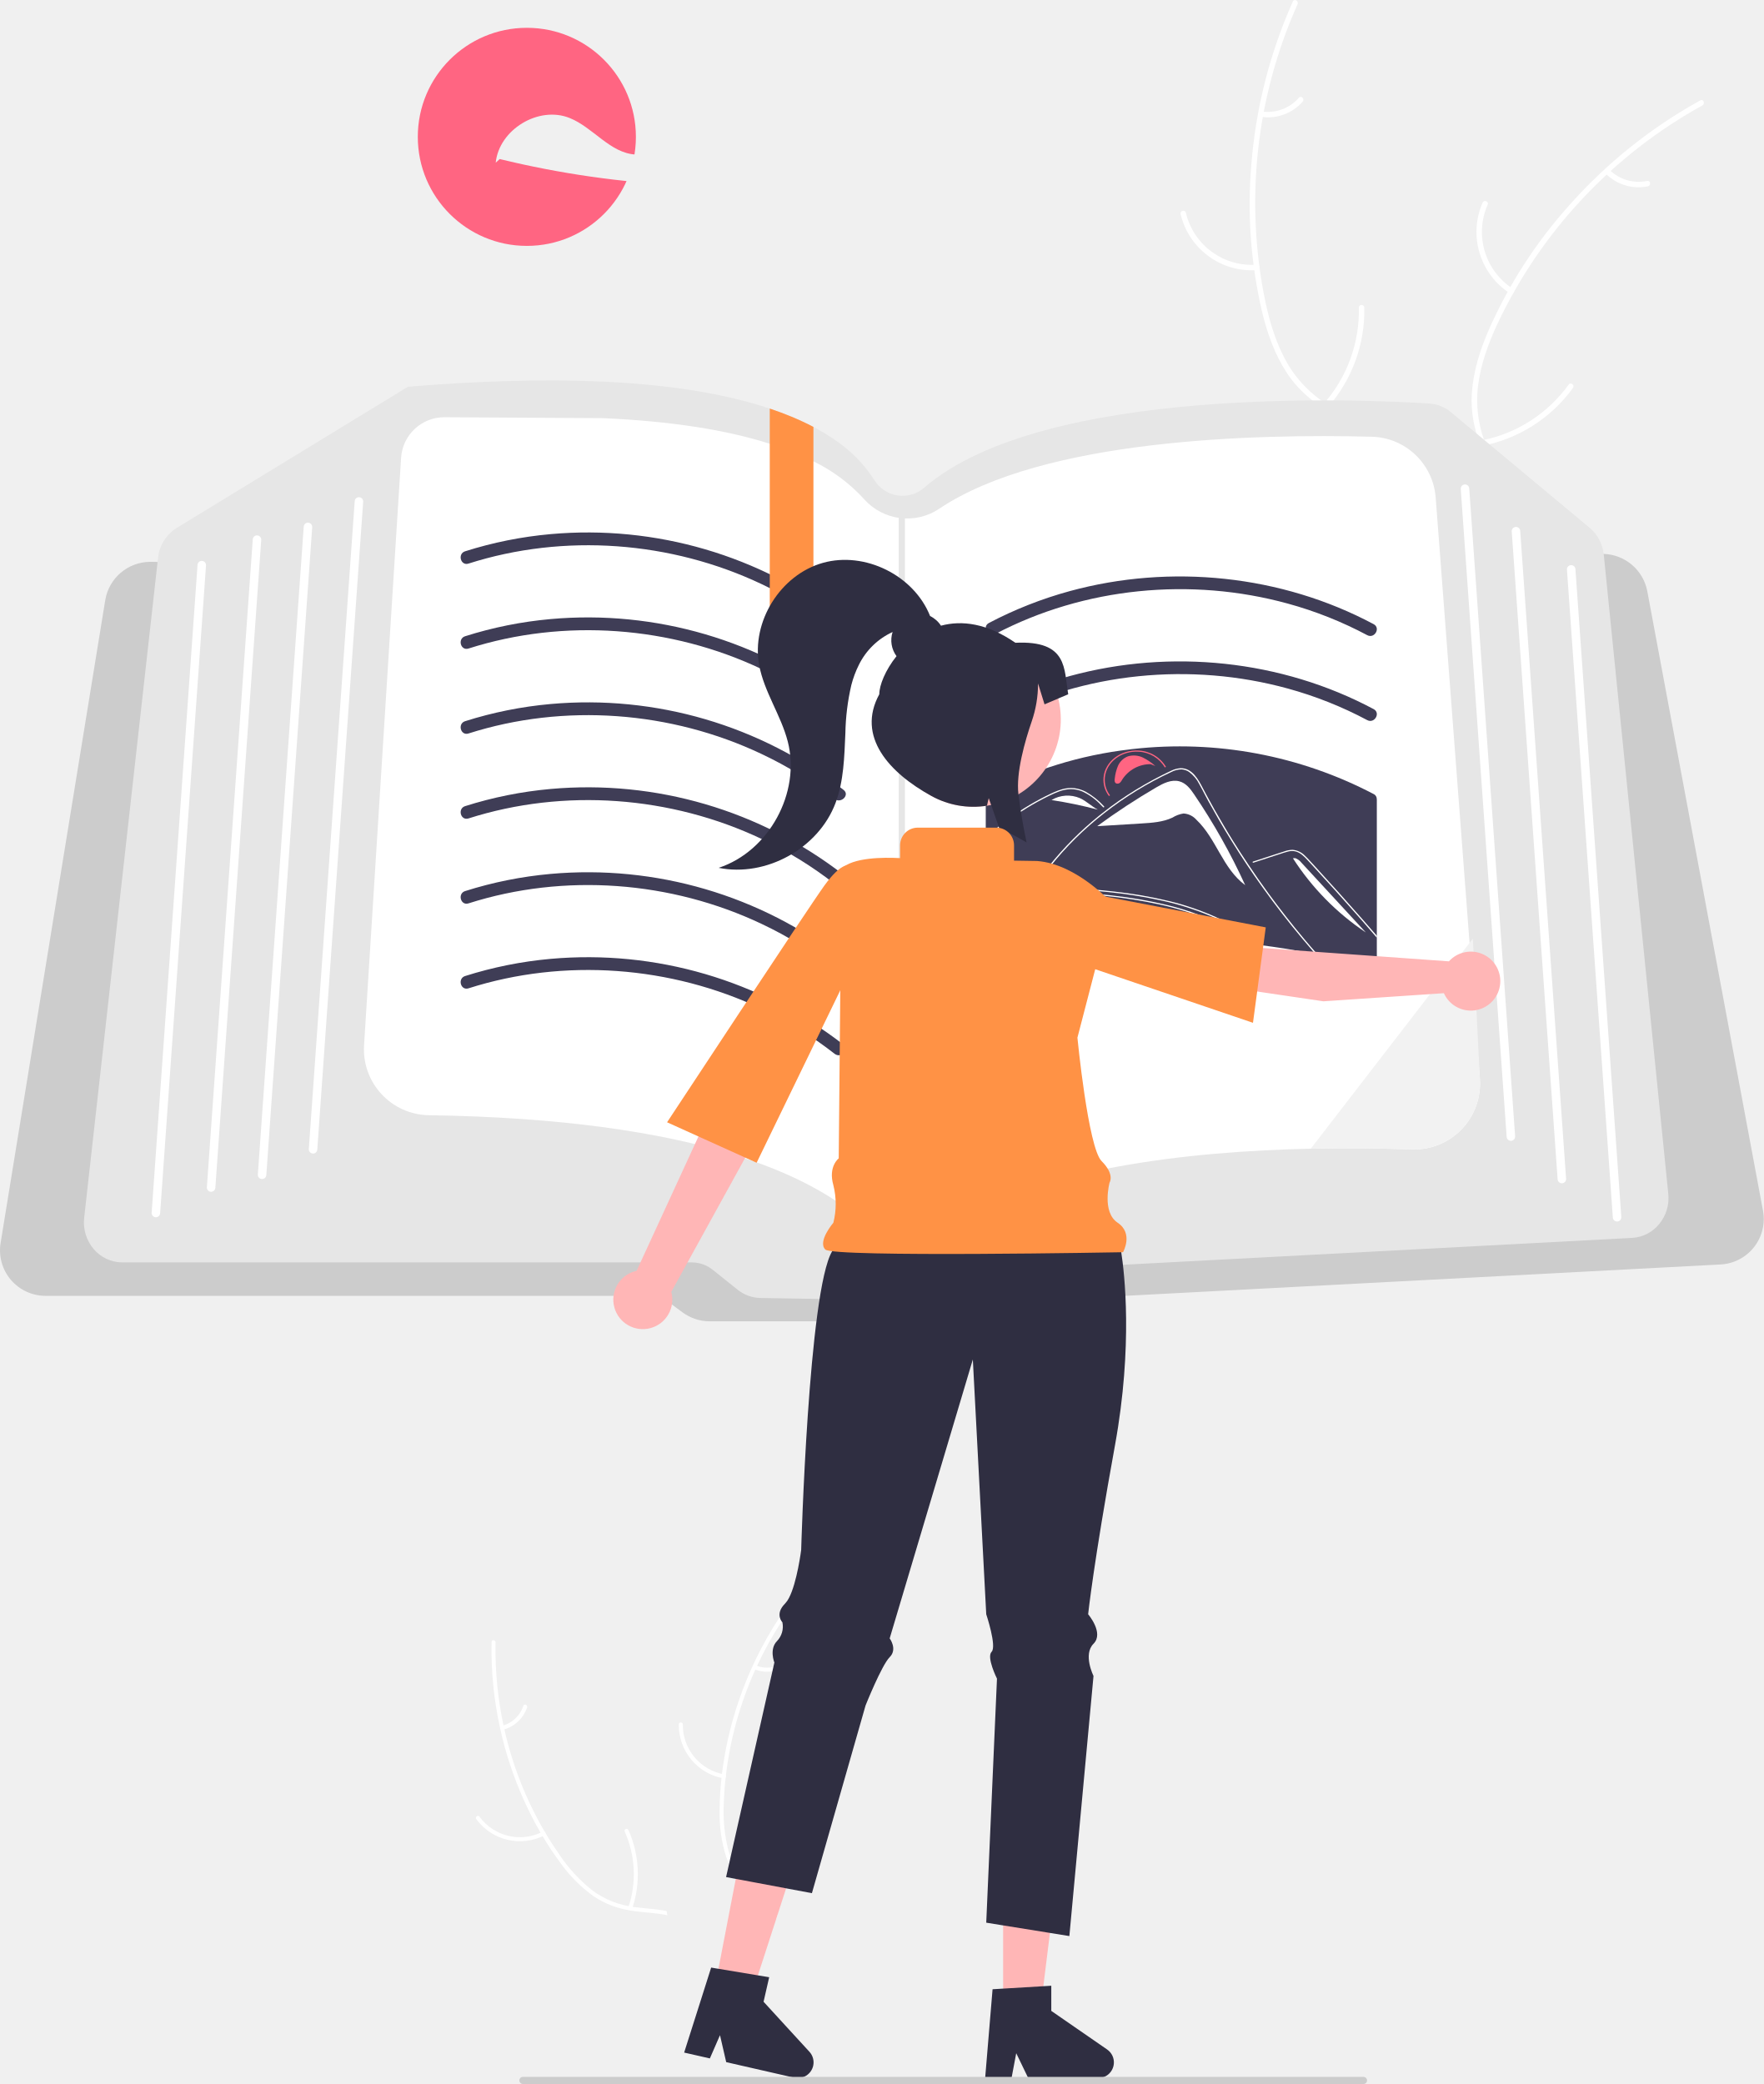
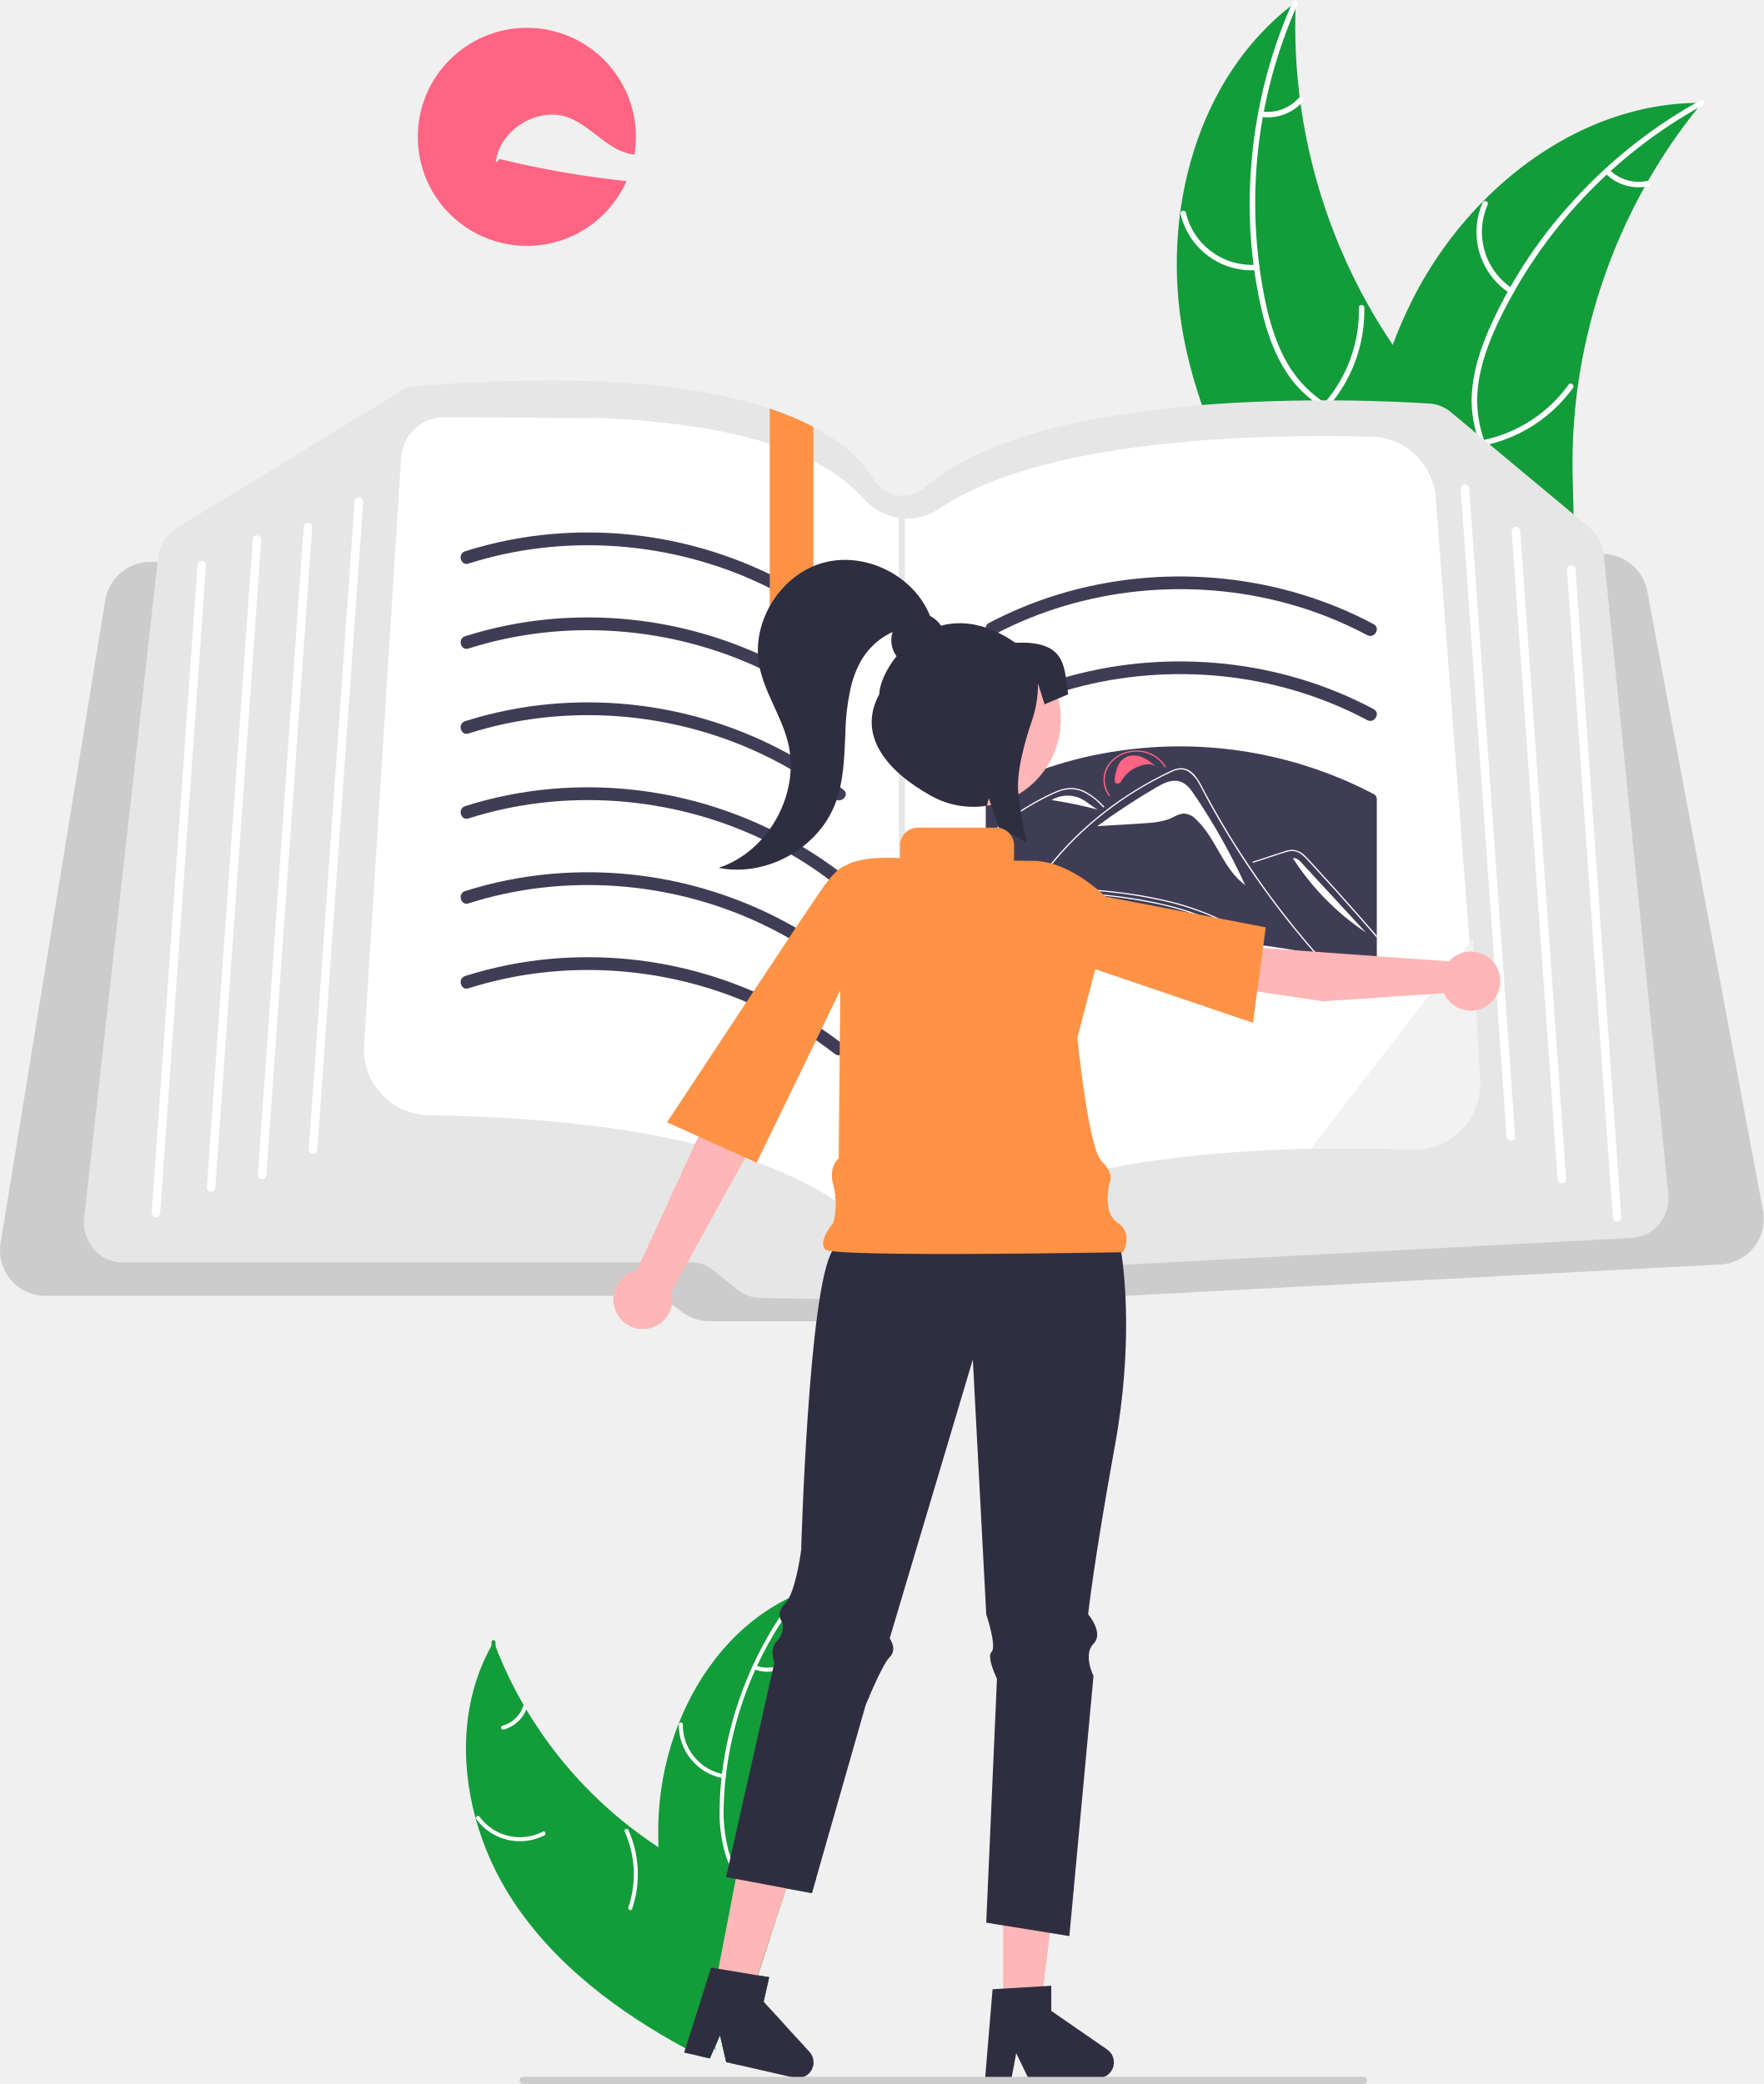
<svg xmlns="http://www.w3.org/2000/svg" width="588.141" height="694.97" viewBox="0 0 588.141 694.97" role="img" artist="Katerina Limpitsouni" source="https://undraw.co/">
-   <path d="M562.42,761.875l-1.87,8.18.45.49c-.1.25-.2.5-.32.75a57.644,57.644,0,0,1-3.4,6.52c-1.68,2.79-3.56,5.48-5.51,8.12-1.07,1.46-2.17,2.91-3.27,4.35a1.207,1.207,0,0,1-.1.14.879.879,0,0,1,.05-.15l-.36-.08-2.07-8.98-.63,1.42v.01l-1.02,2.35c.08.43.16.85.26,1.27-.01-.01-.01-.03-.02-.04-.01-.01-.01-.01-.01-.02-.13-.28-.27-.55-.4-.83l-1.56,3.58-3.16-.72c-1.66-.86-3.32-1.73-4.97-2.63-22.54-12.23-43.41-27.84-57.46-49.09a96.904,96.904,0,0,1-12.51-27.53c-5.33-19.42-4.41-40.32,5.29-57.67a.01.01,0,0,1,.01-.01q.36-.66.75-1.32c.19.5.37,1,.57,1.5v.01a136.268,136.268,0,0,0,9.41,19.65c.28.49.56.98.86,1.46a140.976,140.976,0,0,0,34.32,38.94,1.059,1.059,0,0,0,.12.1,1.437,1.437,0,0,0,.15.11q4.59,3.6,9.49,6.77v.01c2.55,1.66,5.17,3.23,7.83,4.72,5.67,3.16,11.84,6.2,17.14,9.99,5.15,3.67,9.49,8.04,11.8,13.89.18.47.35.94.5,1.41l-4.12,12.71Z" transform="translate(-305.9296 -102.515)" fill="#f0f0f0" />
-   <path d="M545.39,782.635v.01l-1.02,2.35c-1.54-8.56.29-17.61-.98-26.28-.14-.97-.32-1.94-.55-2.9-1.3-5.48-4.27-10.61-9.55-13.06a21.848,21.848,0,0,0-4.82-1.55c-3.28-.7-6.7-.85-10.01-1.24-.83-.1-1.65-.21-2.45-.36a30.089,30.089,0,0,1-11.98-4.63,47.72,47.72,0,0,1-11.4-11.46,102.333,102.333,0,0,1-5.75-8.66c-.24-.38-.46-.77-.69-1.16a121.345,121.345,0,0,1-10.13-22.6,118.532,118.532,0,0,1-3.36-12.24,121.368,121.368,0,0,1-2.87-27.54.01.01,0,0,1,.01-.01c-.01-.42,0-.84.01-1.26.02-.86,1.35-.67,1.33.19-.01.42-.02.83-.02,1.25v.01a120.888,120.888,0,0,0,2.67,26.4c.1.44.2.88.29,1.32a119.712,119.712,0,0,0,13.47,34.19c.07.12.14.24.22.36,1.45,2.47,3.01,4.87,4.65,7.22a51.898,51.898,0,0,0,10.98,11.92,28.666,28.666,0,0,0,12.16,5.27c.44.08.88.16,1.33.23.35.06.71.11,1.07.15,3.37.42,6.83.58,10.18,1.22a26.991,26.991,0,0,1,4.47,1.25,18.152,18.152,0,0,1,10.32,10.68,31.583,31.583,0,0,1,1.82,7.25c.11.81.19,1.62.26,2.44v.01c.1,1.32.15,2.65.17,3.98.02,1.66-.01,3.32-.05,4.97A85.303,85.303,0,0,0,545.39,782.635Z" transform="translate(-305.9296 -102.515)" fill="#fff" />
+   <path d="M562.42,761.875l-1.87,8.18.45.49c-.1.25-.2.5-.32.75a57.644,57.644,0,0,1-3.4,6.52c-1.68,2.79-3.56,5.48-5.51,8.12-1.07,1.46-2.17,2.91-3.27,4.35a1.207,1.207,0,0,1-.1.14.879.879,0,0,1,.05-.15l-.36-.08-2.07-8.98-.63,1.42v.01l-1.02,2.35c.08.43.16.85.26,1.27-.01-.01-.01-.03-.02-.04-.01-.01-.01-.01-.01-.02-.13-.28-.27-.55-.4-.83l-1.56,3.58-3.16-.72c-1.66-.86-3.32-1.73-4.97-2.63-22.54-12.23-43.41-27.84-57.46-49.09a96.904,96.904,0,0,1-12.51-27.53c-5.33-19.42-4.41-40.32,5.29-57.67a.01.01,0,0,1,.01-.01q.36-.66.75-1.32c.19.5.37,1,.57,1.5v.01a136.268,136.268,0,0,0,9.41,19.65c.28.49.56.98.86,1.46a140.976,140.976,0,0,0,34.32,38.94,1.059,1.059,0,0,0,.12.1,1.437,1.437,0,0,0,.15.11q4.59,3.6,9.49,6.77v.01c2.55,1.66,5.17,3.23,7.83,4.72,5.67,3.16,11.84,6.2,17.14,9.99,5.15,3.67,9.49,8.04,11.8,13.89.18.47.35.94.5,1.41l-4.12,12.71Z" transform="translate(-305.9296 -102.515)" fill="#139C3A" />
+   <path d="M545.39,782.635v.01l-1.02,2.35c-1.54-8.56.29-17.61-.98-26.28-.14-.97-.32-1.94-.55-2.9-1.3-5.48-4.27-10.61-9.55-13.06a21.848,21.848,0,0,0-4.82-1.55c-3.28-.7-6.7-.85-10.01-1.24-.83-.1-1.65-.21-2.45-.36a30.089,30.089,0,0,1-11.98-4.63,47.72,47.72,0,0,1-11.4-11.46,102.333,102.333,0,0,1-5.75-8.66c-.24-.38-.46-.77-.69-1.16a121.345,121.345,0,0,1-10.13-22.6,118.532,118.532,0,0,1-3.36-12.24,121.368,121.368,0,0,1-2.87-27.54.01.01,0,0,1,.01-.01c-.01-.42,0-.84.01-1.26.02-.86,1.35-.67,1.33.19-.01.42-.02.83-.02,1.25v.01a120.888,120.888,0,0,0,2.67,26.4c.1.44.2.88.29,1.32a119.712,119.712,0,0,0,13.47,34.19c.07.12.14.24.22.36,1.45,2.47,3.01,4.87,4.65,7.22a51.898,51.898,0,0,0,10.98,11.92,28.666,28.666,0,0,0,12.16,5.27c.44.08.88.16,1.33.23.35.06.71.11,1.07.15,3.37.42,6.83.58,10.18,1.22a26.991,26.991,0,0,1,4.47,1.25,18.152,18.152,0,0,1,10.32,10.68,31.583,31.583,0,0,1,1.82,7.25c.11.81.19,1.62.26,2.44v.01c.1,1.32.15,2.65.17,3.98.02,1.66-.01,3.32-.05,4.97A85.303,85.303,0,0,0,545.39,782.635Z" transform="translate(-305.9296 -102.515)" fill="#139C3A" />
  <path d="M487.449,714.575A18.018,18.018,0,0,1,464.755,709.159c-.509-.699.554-1.523,1.064-.822a16.684,16.684,0,0,0,21.121,4.995c.769-.395,1.275.85.51,1.244Z" transform="translate(-305.9296 -102.515)" fill="#fff" />
  <path d="M515.47,738.575a34.728,34.728,0,0,0-1.23-25.279c-.355-.79.889-1.299,1.244-.51a36.123,36.123,0,0,1,1.226,26.308c-.279.821-1.517.297-1.24-.519Z" transform="translate(-305.9296 -102.515)" fill="#fff" />
  <path d="M473.442,678.019a10.199,10.199,0,0,0,7.022-6.659c.268-.824,1.506-.3,1.24.519a11.429,11.429,0,0,1-7.752,7.384.695.695,0,0,1-.877-.367.675.675,0,0,1,.367-.877Z" transform="translate(-305.9296 -102.515)" fill="#fff" />
-   <path d="M548.34,790.505c.02-.03.04-.05.06-.08-.04.12-.08.24-.11.37Z" transform="translate(-305.9296 -102.515)" fill="#f0f0f0" />
-   <path d="M578.07,728.945l-1.4,4.9-8.6-1.61-2.85,8.79-.49,1.51-1.95,6.01-4.12,12.71,3.76.62-1.87,8.18.45.49.14.15.93,1.02,5.66,6.18-15.48,13.25-2.48-.57-1.27-.29a1.207,1.207,0,0,1-.1.14.879.879,0,0,1,.05-.15l-.36-.08-2.07-8.98-.63,1.42v.01l-1.02,2.35c.08.43.16.85.26,1.27-.01-.01-.01-.03-.02-.04-.01-.01-.01-.01-.01-.02-.13-.28-.27-.55-.4-.83-1.98-4.13-3.87-8.32-5.62-12.56a184.486,184.486,0,0,1-10.11-31.61c-.1-.47-.21-.94-.29-1.42v-.01a131.234,131.234,0,0,1-2.67-21.24v-.01a114.851,114.851,0,0,1,.12-11.73,96.392,96.392,0,0,1,6.57-29.43c.02-.05.04-.09.06-.14,7.13-17.94,19.68-33.5,36.74-41.79.71-.36,1.44-.7,2.17-1.02h.02l.01-.01c.46-.2.91-.39,1.37-.59-.15.52-.31,1.04-.45,1.57a133.75,133.75,0,0,0-4.32,21.35v.01c-.08.55-.15,1.12-.21,1.68v.01a141.584,141.584,0,0,0,4.02,51.96c.01.05.03.09.04.14A135.988,135.988,0,0,0,578.07,728.945Z" transform="translate(-305.9296 -102.515)" fill="#f0f0f0" />
+   <path d="M548.34,790.505c.02-.03.04-.05.06-.08-.04.12-.08.24-.11.37Z" transform="translate(-305.9296 -102.515)" fill="#139C3A" />
+   <path d="M578.07,728.945l-1.4,4.9-8.6-1.61-2.85,8.79-.49,1.51-1.95,6.01-4.12,12.71,3.76.62-1.87,8.18.45.49.14.15.93,1.02,5.66,6.18-15.48,13.25-2.48-.57-1.27-.29a1.207,1.207,0,0,1-.1.14.879.879,0,0,1,.05-.15l-.36-.08-2.07-8.98-.63,1.42v.01l-1.02,2.35c.08.43.16.85.26,1.27-.01-.01-.01-.03-.02-.04-.01-.01-.01-.01-.01-.02-.13-.28-.27-.55-.4-.83-1.98-4.13-3.87-8.32-5.62-12.56a184.486,184.486,0,0,1-10.11-31.61c-.1-.47-.21-.94-.29-1.42v-.01a131.234,131.234,0,0,1-2.67-21.24v-.01a114.851,114.851,0,0,1,.12-11.73,96.392,96.392,0,0,1,6.57-29.43c.02-.05.04-.09.06-.14,7.13-17.94,19.68-33.5,36.74-41.79.71-.36,1.44-.7,2.17-1.02h.02l.01-.01c.46-.2.91-.39,1.37-.59-.15.52-.31,1.04-.45,1.57a133.75,133.75,0,0,0-4.32,21.35v.01c-.08.55-.15,1.12-.21,1.68v.01a141.584,141.584,0,0,0,4.02,51.96c.01.05.03.09.04.14A135.988,135.988,0,0,0,578.07,728.945Z" transform="translate(-305.9296 -102.515)" fill="#139C3A" />
  <path d="M562.07,771.715c-.79,1.06-1.6,2.09-2.42,3.12-.79.99-1.58,1.98-2.37,2.98a57.418,57.418,0,0,0-5.51,8.12,28.472,28.472,0,0,0-2,4.64l-1.27-.29a1.207,1.207,0,0,1-.1.14.879.879,0,0,1,.05-.15c2.33-7.28,7.63-12.92,12.23-18.98.16-.2.31-.4.46-.6Z" transform="translate(-305.9296 -102.515)" fill="#fff" />
  <path d="M572.9,634.375c-.26.33-.53.67-.78,1.01q-2.925,3.795-5.53,7.83a117.992,117.992,0,0,0-8.22,14.85c-.19.4-.38.81-.56,1.22a119.263,119.263,0,0,0-9.84,35.44c-.02.12-.03.23-.04.35q-.495,4.29-.64,8.61a51.782,51.782,0,0,0,1.59,16.12c.2.69.42,1.37.66,2.03a27.345,27.345,0,0,0,2.25,4.65,27.923,27.923,0,0,0,2.14,3.09c.47.6.96,1.19,1.48,1.76.3.33.61.66.92.99.26.25.51.51.77.76,2.7,2.62,5.68,5.05,8.12,7.94l-.49,1.51c-2.35-2.98-5.38-5.45-8.11-8.05a37.897,37.897,0,0,1-4.66-5.28c-.18-.26-.37-.52-.54-.79a26.749,26.749,0,0,1-2.39-4.29c-.34-.75-.65-1.52-.93-2.32a47.893,47.893,0,0,1-2.2-16,103.415,103.415,0,0,1,.62-10.39c.04-.45.09-.89.15-1.34a121.638,121.638,0,0,1,5.52-24.14,122.66,122.66,0,0,1,13.76-28.18q2.475-3.765,5.25-7.35c.24-.33.49-.65.75-.98C572.48,632.745,573.43,633.695,572.9,634.375Z" transform="translate(-305.9296 -102.515)" fill="#fff" />
  <path d="M547.146,695.541A18.018,18.018,0,0,1,532.287,677.554a.673.673,0,0,1,1.344-.016,16.684,16.684,0,0,0,13.857,16.704c.852.147.506,1.447-.341,1.3Z" transform="translate(-305.9296 -102.515)" fill="#fff" />
  <path d="M555.07,731.574a34.728,34.728,0,0,0,14.238-20.924c.192-.844,1.492-.502,1.3.341a36.123,36.123,0,0,1-14.86,21.743c-.716.487-1.39-.676-.678-1.161Z" transform="translate(-305.9296 -102.515)" fill="#fff" />
  <path d="M557.972,657.92a10.199,10.199,0,0,0,9.616-1.089c.71-.496,1.383.668.678,1.161a11.429,11.429,0,0,1-10.636,1.228.695.695,0,0,1-.479-.821.675.675,0,0,1,.821-.479Z" transform="translate(-305.9296 -102.515)" fill="#fff" />
-   <path d="M700.53,214.443c-7.571-40.52,4.349-86.619,37.479-111.145a189.922,189.922,0,0,0,39.593,124.238c10.634,13.63,23.881,27.683,23.47,44.966-.256,10.754-6.072,20.772-13.736,28.32-7.665,7.548-17.106,12.989-26.435,18.346l-1.452,2.259C732.103,290.582,708.101,254.963,700.53,214.443Z" transform="translate(-305.9296 -102.515)" fill="#f0f0f0" />
+   <path d="M700.53,214.443c-7.571-40.52,4.349-86.619,37.479-111.145a189.922,189.922,0,0,0,39.593,124.238c10.634,13.63,23.881,27.683,23.47,44.966-.256,10.754-6.072,20.772-13.736,28.32-7.665,7.548-17.106,12.989-26.435,18.346l-1.452,2.259C732.103,290.582,708.101,254.963,700.53,214.443Z" transform="translate(-305.9296 -102.515)" fill="#139C3A" />
  <path d="M738.612,103.917a162.333,162.333,0,0,0-10.717,99.3c1.533,7.147,3.71,14.264,7.402,20.614a40.094,40.094,0,0,0,15.147,14.692c5.782,3.341,12.082,6.088,16.951,10.776,5.132,4.941,7.417,11.685,7.227,18.732-.233,8.621-3.55,16.645-7.067,24.378-3.904,8.586-8.096,17.443-7.842,27.097.031,1.17-1.786,1.149-1.817-.019-.441-16.796,11.702-30.284,14.408-46.4,1.263-7.52.266-15.466-5.021-21.295-4.623-5.097-11.118-7.936-17.001-11.268-6.177-3.499-11.436-7.821-15.345-13.813-3.999-6.13-6.459-13.177-8.168-20.253a157.491,157.491,0,0,1-3.57-49.094A165.211,165.211,0,0,1,737.053,102.983c.476-1.065,2.032-.124,1.559.933Z" transform="translate(-305.9296 -102.515)" fill="#fff" />
  <path d="M725.024,192.593a24.355,24.355,0,0,1-25.409-18.681c-.266-1.138,1.491-1.604,1.757-.465a22.552,22.552,0,0,0,23.671,17.329c1.166-.088,1.14,1.73-.019,1.817Z" transform="translate(-305.9296 -102.515)" fill="#fff" />
  <path d="M747.29,237.215a46.942,46.942,0,0,0,11.766-32.123c-.027-1.17,1.79-1.149,1.817.019a48.827,48.827,0,0,1-12.312,33.402c-.778.875-2.045-.428-1.271-1.298Z" transform="translate(-305.9296 -102.515)" fill="#fff" />
  <path d="M726.812,139.707a13.786,13.786,0,0,0,12.247-4.598c.767-.885,2.033.419,1.271,1.298a15.448,15.448,0,0,1-13.537,5.117.939.939,0,0,1-.899-.918.913.913,0,0,1,.918-.899Z" transform="translate(-305.9296 -102.515)" fill="#fff" />
-   <path d="M873.491,136.813c-.463.566-.926,1.132-1.386,1.713a181.556,181.556,0,0,0-16.617,24.316c-.387.654-.77,1.323-1.137,1.988A191.4,191.4,0,0,0,832.019,231.665a185.874,185.874,0,0,0-1.704,28.19c.205,13.018,1.462,27.117-2.528,39.09a31.886,31.886,0,0,1-1.436,3.676L762.317,323.023c-.169-.027-.334-.039-.503-.065l-2.519.931c-.042-.486-.074-.99-.116-1.476-.025-.282-.036-.568-.062-.849-.012-.189-.024-.379-.046-.549-.004-.063-.008-.126-.008-.175-.022-.17-.024-.33-.042-.486-.19-2.82-.367-5.644-.513-8.478-.005-.015-.005-.015.005-.034-1.099-21.584-.406-43.45,3.584-64.515.12-.634.235-1.282.385-1.925a177.365,177.365,0,0,1,7.844-27.861,156.799,156.799,0,0,1,6.323-14.551,130.389,130.389,0,0,1,23.669-33.193c19.103-19.443,44.212-32.561,71.117-32.974C872.124,136.815,872.798,136.809,873.491,136.813Z" transform="translate(-305.9296 -102.515)" fill="#f0f0f0" />
+   <path d="M873.491,136.813c-.463.566-.926,1.132-1.386,1.713a181.556,181.556,0,0,0-16.617,24.316c-.387.654-.77,1.323-1.137,1.988A191.4,191.4,0,0,0,832.019,231.665a185.874,185.874,0,0,0-1.704,28.19c.205,13.018,1.462,27.117-2.528,39.09a31.886,31.886,0,0,1-1.436,3.676L762.317,323.023c-.169-.027-.334-.039-.503-.065l-2.519.931c-.042-.486-.074-.99-.116-1.476-.025-.282-.036-.568-.062-.849-.012-.189-.024-.379-.046-.549-.004-.063-.008-.126-.008-.175-.022-.17-.024-.33-.042-.486-.19-2.82-.367-5.644-.513-8.478-.005-.015-.005-.015.005-.034-1.099-21.584-.406-43.45,3.584-64.515.12-.634.235-1.282.385-1.925a177.365,177.365,0,0,1,7.844-27.861,156.799,156.799,0,0,1,6.323-14.551,130.389,130.389,0,0,1,23.669-33.193c19.103-19.443,44.212-32.561,71.117-32.974C872.124,136.815,872.798,136.809,873.491,136.813Z" transform="translate(-305.9296 -102.515)" fill="#139C3A" />
  <path d="M873.606,137.672a162.333,162.333,0,0,0-68.342,72.833c-3.079,6.63-5.626,13.623-6.501,20.916a40.094,40.094,0,0,0,3.248,20.85c2.605,6.148,5.981,12.136,7.046,18.81,1.123,7.035-1.113,13.796-5.507,19.307-5.377,6.743-12.856,11.152-20.319,15.21-8.287,4.505-16.966,9.053-22.576,16.914-.68.952-2.118-.158-1.439-1.109,9.76-13.676,27.577-17.135,39.44-28.374,5.536-5.244,9.524-12.188,8.813-20.026-.622-6.853-4.099-13.031-6.79-19.233-2.826-6.513-4.423-13.13-3.936-20.268.498-7.302,2.776-14.409,5.673-21.089a157.491,157.491,0,0,1,26.707-41.348,165.211,165.211,0,0,1,43.801-35.078c1.021-.563,1.697,1.124.683,1.684Z" transform="translate(-305.9296 -102.515)" fill="#fff" />
  <path d="M809.368,200.294a24.355,24.355,0,0,1-9.041-30.214c.473-1.069,2.156-.383,1.682.687a22.552,22.552,0,0,0,8.467,28.088c.984.632-.131,2.067-1.109,1.439Z" transform="translate(-305.9296 -102.515)" fill="#fff" />
  <path d="M800.28,249.328a46.942,46.942,0,0,0,28.735-18.565c.683-.95,2.121.16,1.439,1.109a48.827,48.827,0,0,1-29.941,19.257c-1.149.23-1.376-1.573-.233-1.802Z" transform="translate(-305.9296 -102.515)" fill="#fff" />
  <path d="M842.636,159.144a13.786,13.786,0,0,0,12.547,3.702c1.145-.245,1.371,1.559.233,1.802a15.449,15.449,0,0,1-13.889-4.065.939.939,0,0,1-.165-1.274.913.913,0,0,1,1.274-.165Z" transform="translate(-305.9296 -102.515)" fill="#fff" />
  <path d="M462.006,166.037c-3.538-2.498-7.409-5.102-11.739-4.998-10.479.252-16.129,15.614-26.598,15.074-6.676-.345-11.108-7.126-17.324-9.586-8.093-3.201-18.391,3.06-19.274,11.718l1.039-.951a250.932,250.932,0,0,0,96.135,4.441Q473.125,173.886,462.006,166.037Z" transform="translate(-305.9296 -102.515)" fill="#f0f0f0" />
  <circle cx="175.683" cy="45.637" r="36.363" fill="#ff6582" />
  <path d="M566.729,141.206c-4.509-3.183-9.443-6.502-14.961-6.369-13.355.321-20.555,19.899-33.896,19.21-8.508-.439-14.156-9.082-22.078-12.216-10.314-4.08-23.438,3.899-24.563,14.933L472.555,155.552a319.791,319.791,0,0,0,122.515,5.66Q580.9,151.209,566.729,141.206Z" transform="translate(-305.9296 -102.515)" fill="#f0f0f0" />
  <path d="M893.812,506.234l-38.589-206.619a15.305,15.305,0,0,0-14.534-12.385q-.468-.01-.936,0l-26.288.943-2.829.104-13.12.472-2.829.097-8.439.305L616.083,295.26c-.257.014-.52.014-.777.007l-38.131-.797-14.111-.291-.451-.007-10.415-.222-90.755-1.886-24.062-.506-11.864-.243-2.843-.062-13.529-.277-2.836-.062-13.841-.284-2.836-.062-15.207-.319-2.385-.049-13.563-.284-2.143-.042h-.312a15.263,15.263,0,0,0-14.992,12.745l-34.9,214.406a15.182,15.182,0,0,0,14.985,17.627H521.541a13.889,13.889,0,0,1,8.196,2.704l3.8,2.815a15.32,15.32,0,0,0,9.035,2.982H660.69a15.091,15.091,0,0,0,10.741-4.452,13.778,13.778,0,0,1,9.014-4.015l199.234-10.498a15.183,15.183,0,0,0,14.132-17.953Z" transform="translate(-305.9296 -102.515)" fill="#ccc" />
  <path d="M862.234,500.617l-21.51-213.11c-.007-.09-.021-.187-.035-.277a13.533,13.533,0,0,0-4.701-8.744l-46.272-38.547a12.276,12.276,0,0,0-7.135-2.85c-21.17-1.359-128.796-6.393-168.522,28.091a10.936,10.936,0,0,1-8.89,2.552,11.136,11.136,0,0,1-7.711-5.173,45.57,45.57,0,0,0-13.002-13.258,69.163,69.163,0,0,0-7.281-4.417c-2.226-1.172-4.646-2.309-7.281-3.405-2.268-.943-4.688-1.851-7.281-2.718-13.445-4.493-31.419-7.85-55.439-8.973-9.964-.472-20.796-.534-32.189-.194-10.401.305-21.454.936-32.847,1.879l-.166.007-77.088,47.063a13.431,13.431,0,0,0-6.248,9.958l-.16,1.415-24.478,218.712a13.718,13.718,0,0,0,3.155,10.408,12.585,12.585,0,0,0,9.562,4.466H536.658a11.178,11.178,0,0,1,6.941,2.462l8.293,6.643a12.539,12.539,0,0,0,7.607,2.76l83.516,1.366h.201a12.454,12.454,0,0,0,6.026-1.567l16.108-8.945a11.121,11.121,0,0,1,4.785-1.387l180.012-9.507a12.512,12.512,0,0,0,9.077-4.646A13.568,13.568,0,0,0,862.234,500.617Z" transform="translate(-305.9296 -102.515)" fill="#e6e6e6" />
  <path d="M799.4,462.185l-2.52-33.17-10.63-139.86-1.58-20.69a21.924,21.924,0,0,0-21.36-20.31c-38.95-1-109.48.76-144.09,23.95a19.188,19.188,0,0,1-25.11-3.1,55.807,55.807,0,0,0-16.94-12.65,95.548,95.548,0,0,0-14.56-5.86q-21.975-7.02-55.46-8.53l-52.98-.31h-.09a14.442,14.442,0,0,0-14.4,13.53l-2.3,36.37-10.05,159.5a21.975,21.975,0,0,0,21.63,23.36c88.93,1.32,127.78,20.09,144.72,35.59a21.967,21.967,0,0,0,26.9,2.18c30.75-20.14,81.87-25.74,122.56-26.61,12.46-.26,23.94-.09,33.56.25a21.974,21.974,0,0,0,22.7-23.64Z" transform="translate(-305.9296 -102.515)" fill="#fff" />
  <path d="M357.914,508.448c-.033,0-.068-.001-.101-.004a1.416,1.416,0,0,1-1.313-1.512l15.301-216.053a1.399,1.399,0,0,1,1.512-1.313,1.416,1.416,0,0,1,1.313,1.512L359.325,507.131A1.415,1.415,0,0,1,357.914,508.448Z" transform="translate(-305.9296 -102.515)" fill="#fff" />
  <path d="M376.328,499.949c-.033,0-.068-.001-.101-.004a1.416,1.416,0,0,1-1.313-1.512l15.301-216.053a1.399,1.399,0,0,1,1.512-1.313,1.416,1.416,0,0,1,1.313,1.512L377.739,498.632A1.415,1.415,0,0,1,376.328,499.949Z" transform="translate(-305.9296 -102.515)" fill="#fff" />
  <path d="M393.325,495.7c-.033,0-.068-.001-.101-.004a1.416,1.416,0,0,1-1.313-1.512l15.301-216.053a1.399,1.399,0,0,1,1.512-1.313,1.416,1.416,0,0,1,1.313,1.512L394.736,494.383A1.415,1.415,0,0,1,393.325,495.7Z" transform="translate(-305.9296 -102.515)" fill="#fff" />
  <path d="M410.322,487.202c-.033,0-.068-.001-.101-.004a1.416,1.416,0,0,1-1.313-1.512l15.301-216.053a1.399,1.399,0,0,1,1.512-1.313,1.416,1.416,0,0,1,1.313,1.512L411.732,485.885A1.415,1.415,0,0,1,410.322,487.202Z" transform="translate(-305.9296 -102.515)" fill="#fff" />
  <path d="M845.157,509.864c.033,0,.068-.001.101-.004a1.416,1.416,0,0,0,1.313-1.512L831.27,292.296a1.399,1.399,0,0,0-1.512-1.313,1.416,1.416,0,0,0-1.313,1.512L843.746,508.547A1.415,1.415,0,0,0,845.157,509.864Z" transform="translate(-305.9296 -102.515)" fill="#fff" />
  <path d="M826.744,497.116c.033,0,.068-.001.101-.004a1.416,1.416,0,0,0,1.313-1.512L812.856,279.548a1.399,1.399,0,0,0-1.512-1.313,1.416,1.416,0,0,0-1.313,1.512L825.333,495.8A1.415,1.415,0,0,0,826.744,497.116Z" transform="translate(-305.9296 -102.515)" fill="#fff" />
  <path d="M809.747,482.952c.033,0,.068-.001.101-.004a1.416,1.416,0,0,0,1.313-1.512L795.859,265.384a1.399,1.399,0,0,0-1.512-1.313,1.416,1.416,0,0,0-1.313,1.512L808.336,481.636A1.415,1.415,0,0,0,809.747,482.952Z" transform="translate(-305.9296 -102.515)" fill="#fff" />
  <path d="M462.146,290.461c31.927-10.186,67.546-7.489,97.792,6.861a128.767,128.767,0,0,1,24.302,14.968c2.127,1.67,5.155-1.317,3.005-3.005a139.187,139.187,0,0,0-97.705-28.652,133.698,133.698,0,0,0-28.523,5.73c-2.595.828-1.486,4.932,1.13,4.097Z" transform="translate(-305.9296 -102.515)" fill="#3f3d56" />
  <path d="M637.83,313.938c29.684-15.602,65.23-19.005,97.504-10.148a128.52,128.52,0,0,1,26.512,10.541c2.412,1.287,4.561-2.38,2.145-3.669-30.76-16.413-67.684-20.192-101.274-11.042a133.657,133.657,0,0,0-27.031,10.649c-2.422,1.273-.276,4.942,2.145,3.669Z" transform="translate(-305.9296 -102.515)" fill="#3f3d56" />
  <path d="M637.83,342.266c29.684-15.602,65.23-19.005,97.504-10.148a128.52,128.52,0,0,1,26.512,10.541c2.412,1.287,4.561-2.38,2.145-3.669-30.76-16.413-67.684-20.192-101.274-11.042a133.657,133.657,0,0,0-27.031,10.649c-2.422,1.273-.276,4.942,2.145,3.669Z" transform="translate(-305.9296 -102.515)" fill="#3f3d56" />
  <path d="M765.03,369.075a1.821,1.821,0,0,0-1.047-1.761,139.35,139.35,0,0,0-80.222-15.026c-.173.014-.333.042-.52.055h-.007a4.255,4.255,0,0,0-.506.076,134.223,134.223,0,0,0-47.042,14.499,2.144,2.144,0,0,0-1.047,1.845v52.846a2.144,2.144,0,0,0,2.69,2.039c.652-.187,1.304-.367,1.969-.541a210.62,210.62,0,0,1,45.35-7.094c.326-.014.652-.028.992-.042A237.569,237.569,0,0,1,723.05,417.316a7.8,7.8,0,0,1,.777.083c.638.069,1.29.146,1.928.229.257.028.499.055.735.097,2.482.312,4.944.666,7.413,1.047q5.346.853,10.693,1.9c.222.042.451.097.68.139,5.721,1.137,11.414,2.455,17.079,3.911a2.153,2.153,0,0,0,2.69-2.053V369.158A.176.176,0,0,0,765.03,369.075Z" transform="translate(-305.9296 -102.515)" fill="#3f3d56" />
  <path d="M687.092,355.169a6.988,6.988,0,0,0-5.007-.44,5.934,5.934,0,0,0-3.335,3.136,15.083,15.083,0,0,0-1.098,4.314c-.088.584-.093,1.321.493,1.593a1.243,1.243,0,0,0,1.261-.25,3.727,3.727,0,0,0,.738-1.03,11.215,11.215,0,0,1,9.474-5.151l1.569.625A18.58,18.58,0,0,0,687.092,355.169Z" transform="translate(-305.9296 -102.515)" fill="#ff6582" />
  <path d="M704.07,367.349c-1.217-1.792-2.66-3.706-4.919-4.291-2.616-.678-5.304.669-7.584,1.997a221.541,221.541,0,0,0-19.666,12.898l.007.07,14.675-.901c3.534-.217,7.19-.464,10.313-1.952a9.726,9.726,0,0,1,3.684-1.372,6.156,6.156,0,0,1,4.267,2.056c6.763,6.411,8.721,16.214,16.308,21.846A206.082,206.082,0,0,0,704.07,367.349Z" transform="translate(-305.9296 -102.515)" fill="#fff" />
  <path d="M685.642,415.97c-.34.014-.666.028-.991.043-2.365-.85-4.787-1.601-7.238-2.252-1.587-.425-3.201-.807-4.816-1.133-1.827-.396-3.668-.708-5.51-.977a88.115,88.115,0,0,0-10.581-.892.192.192,0,1,1,0-.382c.453,0,.906.014,1.346.043a88.233,88.233,0,0,1,10.595,1.034c1.827.297,3.654.651,5.468,1.048,1.643.368,3.286.779,4.901,1.232Q682.278,414.71,685.642,415.97Z" transform="translate(-305.9296 -102.515)" fill="#fff" />
  <path d="M726.492,417.727c-.241-.043-.482-.071-.737-.099-.977-.807-1.969-1.572-3.003-2.323-1.289-.935-2.62-1.813-3.98-2.635a70.671,70.671,0,0,0-9.405-4.787,93.786,93.786,0,0,0-15.892-5.014,158.136,158.136,0,0,0-18.795-2.946c-6.317-.652-12.663-1.048-19.008-1.445-.269-.014-.283-.411,0-.397.793.057,1.587.099,2.394.156,6.416.397,12.833.85,19.207,1.572a146.425,146.425,0,0,1,18.767,3.258,91.28,91.28,0,0,1,15.382,5.283,69.942,69.942,0,0,1,8.272,4.405c1.685,1.062,3.315,2.196,4.872,3.399C725.217,416.664,725.868,417.174,726.492,417.727Z" transform="translate(-305.9296 -102.515)" fill="#fff" />
  <path d="M723.829,417.401a7.695,7.695,0,0,0-.779-.085c-.297-.241-.609-.467-.921-.694a64.779,64.779,0,0,0-6.813-4.263,72.166,72.166,0,0,0-6.587-3.159,92.525,92.525,0,0,0-15.892-5.014,158.107,158.107,0,0,0-18.796-2.946c-6.317-.652-12.663-1.048-19.008-1.445-.269-.028-.269-.411,0-.397.807.057,1.6.099,2.394.156,6.416.396,12.833.85,19.207,1.572a146.394,146.394,0,0,1,18.767,3.258,90.804,90.804,0,0,1,15.382,5.283c1.87.85,3.697,1.771,5.482,2.776A57.987,57.987,0,0,1,723.829,417.401Z" transform="translate(-305.9296 -102.515)" fill="#fff" />
  <path d="M745.273,420.814c-.227-.043-.453-.099-.68-.142-.255-.269-.496-.552-.737-.836q-1.827-2.103-3.612-4.249c-4.688-5.581-9.136-11.331-13.328-17.195q-5.397-7.521-10.241-15.34c-1.544-2.465-3.031-4.957-4.49-7.479q-1.7-2.932-3.315-5.878c-.312-.567-.609-1.133-.906-1.7-.694-1.332-1.388-2.677-2.125-3.994a11.288,11.288,0,0,0-3.428-4.079,5.016,5.016,0,0,0-2.436-.836,7.366,7.366,0,0,0-3.513.906A114.45,114.45,0,0,0,674.184,373.662a107.685,107.685,0,0,0-18.102,17.889c-.17.198-.538.014-.382-.198.637-.793,1.289-1.586,1.94-2.365A108.58,108.58,0,0,1,674.764,372.713c.014-.014.043-.028.057-.042.552-.439,1.105-.864,1.671-1.275a115.922,115.922,0,0,1,10.935-7.139q2.889-1.679,5.906-3.187c.496-.255,1.006-.51,1.515-.751.51-.255,1.02-.496,1.53-.737a8.338,8.338,0,0,1,3.244-.892c3.938-.057,5.963,3.909,7.365,6.586.439.836.893,1.671,1.332,2.507,1.7,3.159,3.47,6.303,5.312,9.405,1.119,1.926,2.28,3.839,3.456,5.737,1.685,2.705,3.413,5.382,5.212,8.045a.014.014,0,0,0,.014.014c2.082,3.144,4.249,6.232,6.487,9.306q5.758,7.882,12.068,15.411Q743.036,418.293,745.273,420.814Z" transform="translate(-305.9296 -102.515)" fill="#fff" />
  <path d="M765.046,414.568v.651c-1.402-1.643-2.833-3.272-4.249-4.901q-.892-1.02-1.785-2.04-3.782-4.292-7.606-8.555c-2.564-2.833-5.128-5.666-7.72-8.484-.623-.68-1.246-1.36-1.884-2.04a14.663,14.663,0,0,0-1.657-1.587,6.15,6.15,0,0,0-2.025-1.119,5.077,5.077,0,0,0-2.606-.028c-.978.227-1.912.581-2.861.878-.978.326-1.941.637-2.918.949-1.955.637-3.895,1.275-5.85,1.912a.194.194,0,0,1-.255-.113.197.197,0,0,1,.142-.269c.482-.156.977-.312,1.473-.468,1.969-.651,3.923-1.289,5.892-1.926.977-.326,1.954-.637,2.932-.949a8.763,8.763,0,0,1,2.833-.567,6.409,6.409,0,0,1,4.164,1.955c.609.567,1.162,1.161,1.714,1.771q.977,1.062,1.955,2.125,3.93,4.292,7.804,8.612,3.888,4.334,7.706,8.683.276.319.552.637C762.228,411.31,763.63,412.939,765.046,414.568Z" transform="translate(-305.9296 -102.515)" fill="#fff" />
  <path d="M694.74,358.259l-.392.171a10.691,10.691,0,0,0-8.636-5.229c-5.799-.412-10.893,3.453-11.356,8.614a8.53,8.53,0,0,0,1.724,5.938l-.364.215a8.884,8.884,0,0,1-1.796-6.184c.482-5.375,5.787-9.399,11.826-8.97A11.133,11.133,0,0,1,694.74,358.259Z" transform="translate(-305.9296 -102.515)" fill="#ff6582" />
  <path d="M666.086,368.702a10.459,10.459,0,0,0-9.525.606,150.152,150.152,0,0,1,15.456,3.211C669.909,371.419,668.26,369.696,666.086,368.702Z" transform="translate(-305.9296 -102.515)" fill="#fff" />
  <path d="M656.532,369.303l-.573.415c.194-.145.395-.281.602-.41Z" transform="translate(-305.9296 -102.515)" fill="#fff" />
  <path d="M739.926,390.223a4.788,4.788,0,0,0-2.063-1.533l-.805.028A85.054,85.054,0,0,0,761.387,413.476Q750.656,401.85,739.926,390.223Z" transform="translate(-305.9296 -102.515)" fill="#fff" />
  <path d="M673.791,371.708c-.228-.227-.455-.453-.685-.68a19.891,19.891,0,0,0-6.249-4.572,10.001,10.001,0,0,0-3.798-.784,11.985,11.985,0,0,0-3.943.766c-.594.211-1.174.451-1.746.706-.653.293-1.295.605-1.934.92q-1.799.886-3.551,1.85-3.486,1.918-6.754,4.128-1.694,1.146-3.318,2.368-1.51,1.135-2.96,2.33c-.207.17-.515-.105-.309-.275.255-.211.512-.421.77-.628q1.091-.878,2.218-1.723,2.054-1.543,4.214-2.966,3.359-2.215,6.95-4.129,1.794-.956,3.638-1.832c.371-.176.747-.348,1.126-.512a19.281,19.281,0,0,1,2.678-.97,10.644,10.644,0,0,1,4.044-.354,11.419,11.419,0,0,1,3.731,1.149,24.482,24.482,0,0,1,6.186,4.932C674.286,371.619,673.979,371.895,673.791,371.708Z" transform="translate(-305.9296 -102.515)" fill="#fff" />
  <path d="M462.146,318.79c31.927-10.186,67.546-7.489,97.792,6.861a128.767,128.767,0,0,1,24.302,14.968c2.127,1.67,5.155-1.317,3.005-3.005a139.187,139.187,0,0,0-97.705-28.652,133.698,133.698,0,0,0-28.523,5.73c-2.595.828-1.486,4.932,1.13,4.097Z" transform="translate(-305.9296 -102.515)" fill="#3f3d56" />
  <path d="M462.146,347.118c31.927-10.186,67.546-7.489,97.792,6.861a128.767,128.767,0,0,1,24.302,14.968c2.127,1.67,5.155-1.317,3.005-3.005a139.187,139.187,0,0,0-97.705-28.652,133.698,133.698,0,0,0-28.523,5.73c-2.595.828-1.486,4.932,1.13,4.097Z" transform="translate(-305.9296 -102.515)" fill="#3f3d56" />
  <path d="M462.146,375.446c31.927-10.186,67.546-7.489,97.792,6.861a128.767,128.767,0,0,1,24.302,14.968c2.127,1.67,5.155-1.317,3.005-3.005a139.187,139.187,0,0,0-97.705-28.652,133.698,133.698,0,0,0-28.523,5.73c-2.595.828-1.486,4.932,1.13,4.097Z" transform="translate(-305.9296 -102.515)" fill="#3f3d56" />
  <path d="M462.146,403.774c31.927-10.186,67.546-7.489,97.792,6.861a128.767,128.767,0,0,1,24.302,14.968c2.127,1.67,5.155-1.317,3.005-3.005a139.187,139.187,0,0,0-97.705-28.652,133.698,133.698,0,0,0-28.523,5.73c-2.595.828-1.486,4.932,1.13,4.097Z" transform="translate(-305.9296 -102.515)" fill="#3f3d56" />
  <path d="M462.146,432.102c31.927-10.186,67.546-7.489,97.792,6.861A128.767,128.767,0,0,1,584.24,453.931c2.127,1.67,5.155-1.317,3.005-3.005a139.187,139.187,0,0,0-97.705-28.652,133.698,133.698,0,0,0-28.523,5.73c-2.595.828-1.486,4.932,1.13,4.097Z" transform="translate(-305.9296 -102.515)" fill="#3f3d56" />
  <path d="M577.175,244.883v79.397c0,1.352-2.358,2.482-5.54,2.788-.555.055-1.137.083-1.74.083a14.507,14.507,0,0,1-5.145-.839,6.628,6.628,0,0,1-.888-.423c-.791-.465-1.248-1.012-1.248-1.609v-85.52c2.593.867,5.013,1.775,7.281,2.718C572.529,242.574,574.949,243.711,577.175,244.883Z" transform="translate(-305.9296 -102.515)" fill="#FF9245" />
  <rect x="299.684" y="169.592" width="2.08" height="256.83" fill="#e6e6e6" />
  <path d="M793.35,479.075a22.02,22.02,0,0,1-16.65,6.75c-9.62-.34-21.1-.51-33.56-.25l-.07-.06,54-70,2.33,46.67A22.022,22.022,0,0,1,793.35,479.075Z" transform="translate(-305.9296 -102.515)" fill="#f2f2f2" />
  <polygon points="352.991 621.21 350.111 644.59 347.911 662.36 347.031 669.53 334.511 669.53 334.511 663.16 334.501 642.08 334.501 621.21 352.991 621.21" fill="#ffb6b6" />
  <polygon points="265.691 618.76 262.141 629.72 259.291 638.51 258.801 640.02 256.851 646.03 252.731 658.74 250.681 665.07 239.291 662.87 238.381 662.7 239.121 658.88 239.571 656.55 244.551 630.73 245.361 626.57 245.491 625.9 245.861 623.97 247.541 615.26 259.681 617.6 261.081 617.87 265.691 618.76" fill="#ffb6b6" />
  <path d="M677.73,584.495c-7.16,39.35-8.95,56.34-8.95,56.34s5.37,6.26,1.79,9.84,0,10.73,0,10.73l-8.05,86.75-6.48-1.05-15.61-2.51-5.63-.91,3.58-81.38s-3.58-7.16-1.79-8.95c1.79-1.79-1.79-12.52-1.79-12.52l-4.47-84.96-27.73,93.01s2.69,3.58,0,6.26c-2.68,2.68-8.04,16.1-8.04,16.1l-16.49,57.7-1.4,4.9-8.6-1.61-9.36-1.76-1.72-.32-3.06-.58-1.97-.37-.67-.12-3.24-.61.98-4.35.51-2.29,13.95-61.96.32-1.43.34-1.51s-1.79-4.47.89-7.16a6.988,6.988,0,0,0,1.79-6.26,2.441,2.441,0,0,1-.24-.3,3.712,3.712,0,0,1-.64-1.46c-.24-1.12-.03-2.69,1.78-4.5a7.636,7.636,0,0,0,1.27-1.82c2.72-5.15,4.09-16.06,4.09-16.06s2.42-86.41,10.34-99.61a4.269,4.269,0,0,1,1.29-1.45c8.94-5.36,94.79,0,94.79,0s.12.62.31,1.8C680.85,526.745,683.8,551.115,677.73,584.495Z" transform="translate(-305.9296 -102.515)" fill="#2f2e41" />
  <path id="fa90ba82-4976-41ea-9b03-d8a96d925ef6-4591" data-name="Path 2938" d="M674.917,425.746l2.507-15.101,46.163,7.769,65.496,4.686a9.837,9.837,0,1,1-1.677,10.624l-40.17,2.703Z" transform="translate(-305.9296 -102.515)" fill="#ffb6b6" />
  <path id="fb44d525-e05f-4433-9150-930b9a652ce4-4592" data-name="Path 2946" d="M640.41,415.294l3.259-13.481s17.7-3.258,31.694-.141l52.645,10.103-4.261,31.823Z" transform="translate(-305.9296 -102.515)" fill="#FF9245" />
  <path id="ed2da19a-1c50-4597-bafc-ed19ebf50383-4593" data-name="Path 2948" d="M518.217,526.299l29.453-63.984L569.164,417.046l18.641,10.971L529.775,533.34a9.837,9.837,0,1,1-12.071-6.917q.255-.069.513-.125Z" transform="translate(-305.9296 -102.515)" fill="#ffb6b6" />
  <path id="a46ff28a-e8a9-4d92-ab46-12a75733fdc3-4594" data-name="Path 2949" d="M603.159,397.65l-14.296-6.559s-2.535-.88-8.001,6.689-52.491,78.991-52.491,78.991L558.232,490.269Z" transform="translate(-305.9296 -102.515)" fill="#FF9245" />
  <path d="M675.1,785.965l-18.61-12.86V764.715l-2.65.16-13.4.8-3.53.21-2.44,29.22-.03.41h8.79l.08-.41,1.49-7.89,3.81,7.89.2.41h23.32a5.343,5.343,0,0,0,2.04-.41,5.237,5.237,0,0,0,.93-9.14Z" transform="translate(-305.9296 -102.515)" fill="#2f2e41" />
  <path d="M575.84,786.735l-8.11-8.84-5.66-6.18-.93-1.02-.14-.15-.45-.49,1.87-8.18-3.76-.62-13.16-2.19-.71-.11-1.4-.24-.32-.05-4.49,14.15-4.07,12.79-.44,1.4,5.41,1.23,3.16.72,1.56-3.58.17-.38,1.02-2.35v-.01l.63-1.42,2.07,8.98.36.08.05.01,1.27.29,2.48.57,17.34,3.96,1.23.28a5.262,5.262,0,0,0,6.27-3.95A5.226,5.226,0,0,0,575.84,786.735Z" transform="translate(-305.9296 -102.515)" fill="#2f2e41" />
  <path d="M656.1,356.394a29.057,29.057,0,0,1-19.67,14.56c-.46.1-.92.18-1.39.25a29.125,29.125,0,1,1,21.06-14.81Z" transform="translate(-305.9296 -102.515)" fill="#ffb6b6" />
  <path d="M644.52,316.864c-9.53-6.554-17.922-7.552-24.815-5.694a9.062,9.062,0,0,0-3.625-3.219c-5.376-13.547-21.738-21.683-35.78-17.728-14.132,3.981-23.883,19.635-21.224,34.074,1.648,8.95,7.281,16.701,9.546,25.515,4.386,17.063-6.313,36.608-23.05,42.108,15.847,3.182,33.29-6.498,38.975-21.628,2.761-7.349,2.928-15.373,3.279-23.216a76.969,76.969,0,0,1,1.979-16.076,34.349,34.349,0,0,1,2.558-6.845,23.424,23.424,0,0,1,11.21-10.876,8.941,8.941,0,0,0,1.306,8.049c-3.716,4.655-5.739,9.69-5.739,12.705-7.72,14.11,3.32,26.23,17.43,33.95a28.908,28.908,0,0,0,18.47,3.22l.59-2.52.8,2.27,2.67,7.61q4.62,2.235,9.16,4.9c-1.15-5.4-2.08-10.79-2.72-16.06-.886-7.173,2.203-17.851,4.432-24.345a38.331,38.331,0,0,0,2.099-12.44v-.185l2.17,6.97,7.9-3.37C660.67,325.604,662.14,316.034,644.52,316.864Z" transform="translate(-305.9296 -102.515)" fill="#2f2e41" />
  <path d="M583.823,510.268a25.548,25.548,0,0,0,0-12.52c-1.789-6.26,1.789-8.943,1.789-8.943l.894-96.585c3.778-3.778,13.901-3.84,19.564-3.546v-4.253a5.906,5.906,0,0,1,5.906-5.906h26.189a5.906,5.906,0,0,1,5.906,5.906v5.098l7.681.121c13.376.996,25.079,14.206,25.079,14.206l-11.626,44.715s3.577,36.666,8.049,41.138c4.472,4.471,2.683,7.154,2.683,7.154s-2.683,9.837,2.683,13.415c5.366,3.577,1.789,9.837,1.789,9.837s-96.585,1.789-99.268-.894C578.457,516.528,583.823,510.268,583.823,510.268Z" transform="translate(-305.9296 -102.515)" fill="#FF9245" />
  <path d="M761.78,796.295a1.186,1.186,0,0,1-1.19,1.19h-280.29a1.19,1.19,0,1,1,0-2.38h280.29A1.187,1.187,0,0,1,761.78,796.295Z" transform="translate(-305.9296 -102.515)" fill="#ccc" />
</svg>
